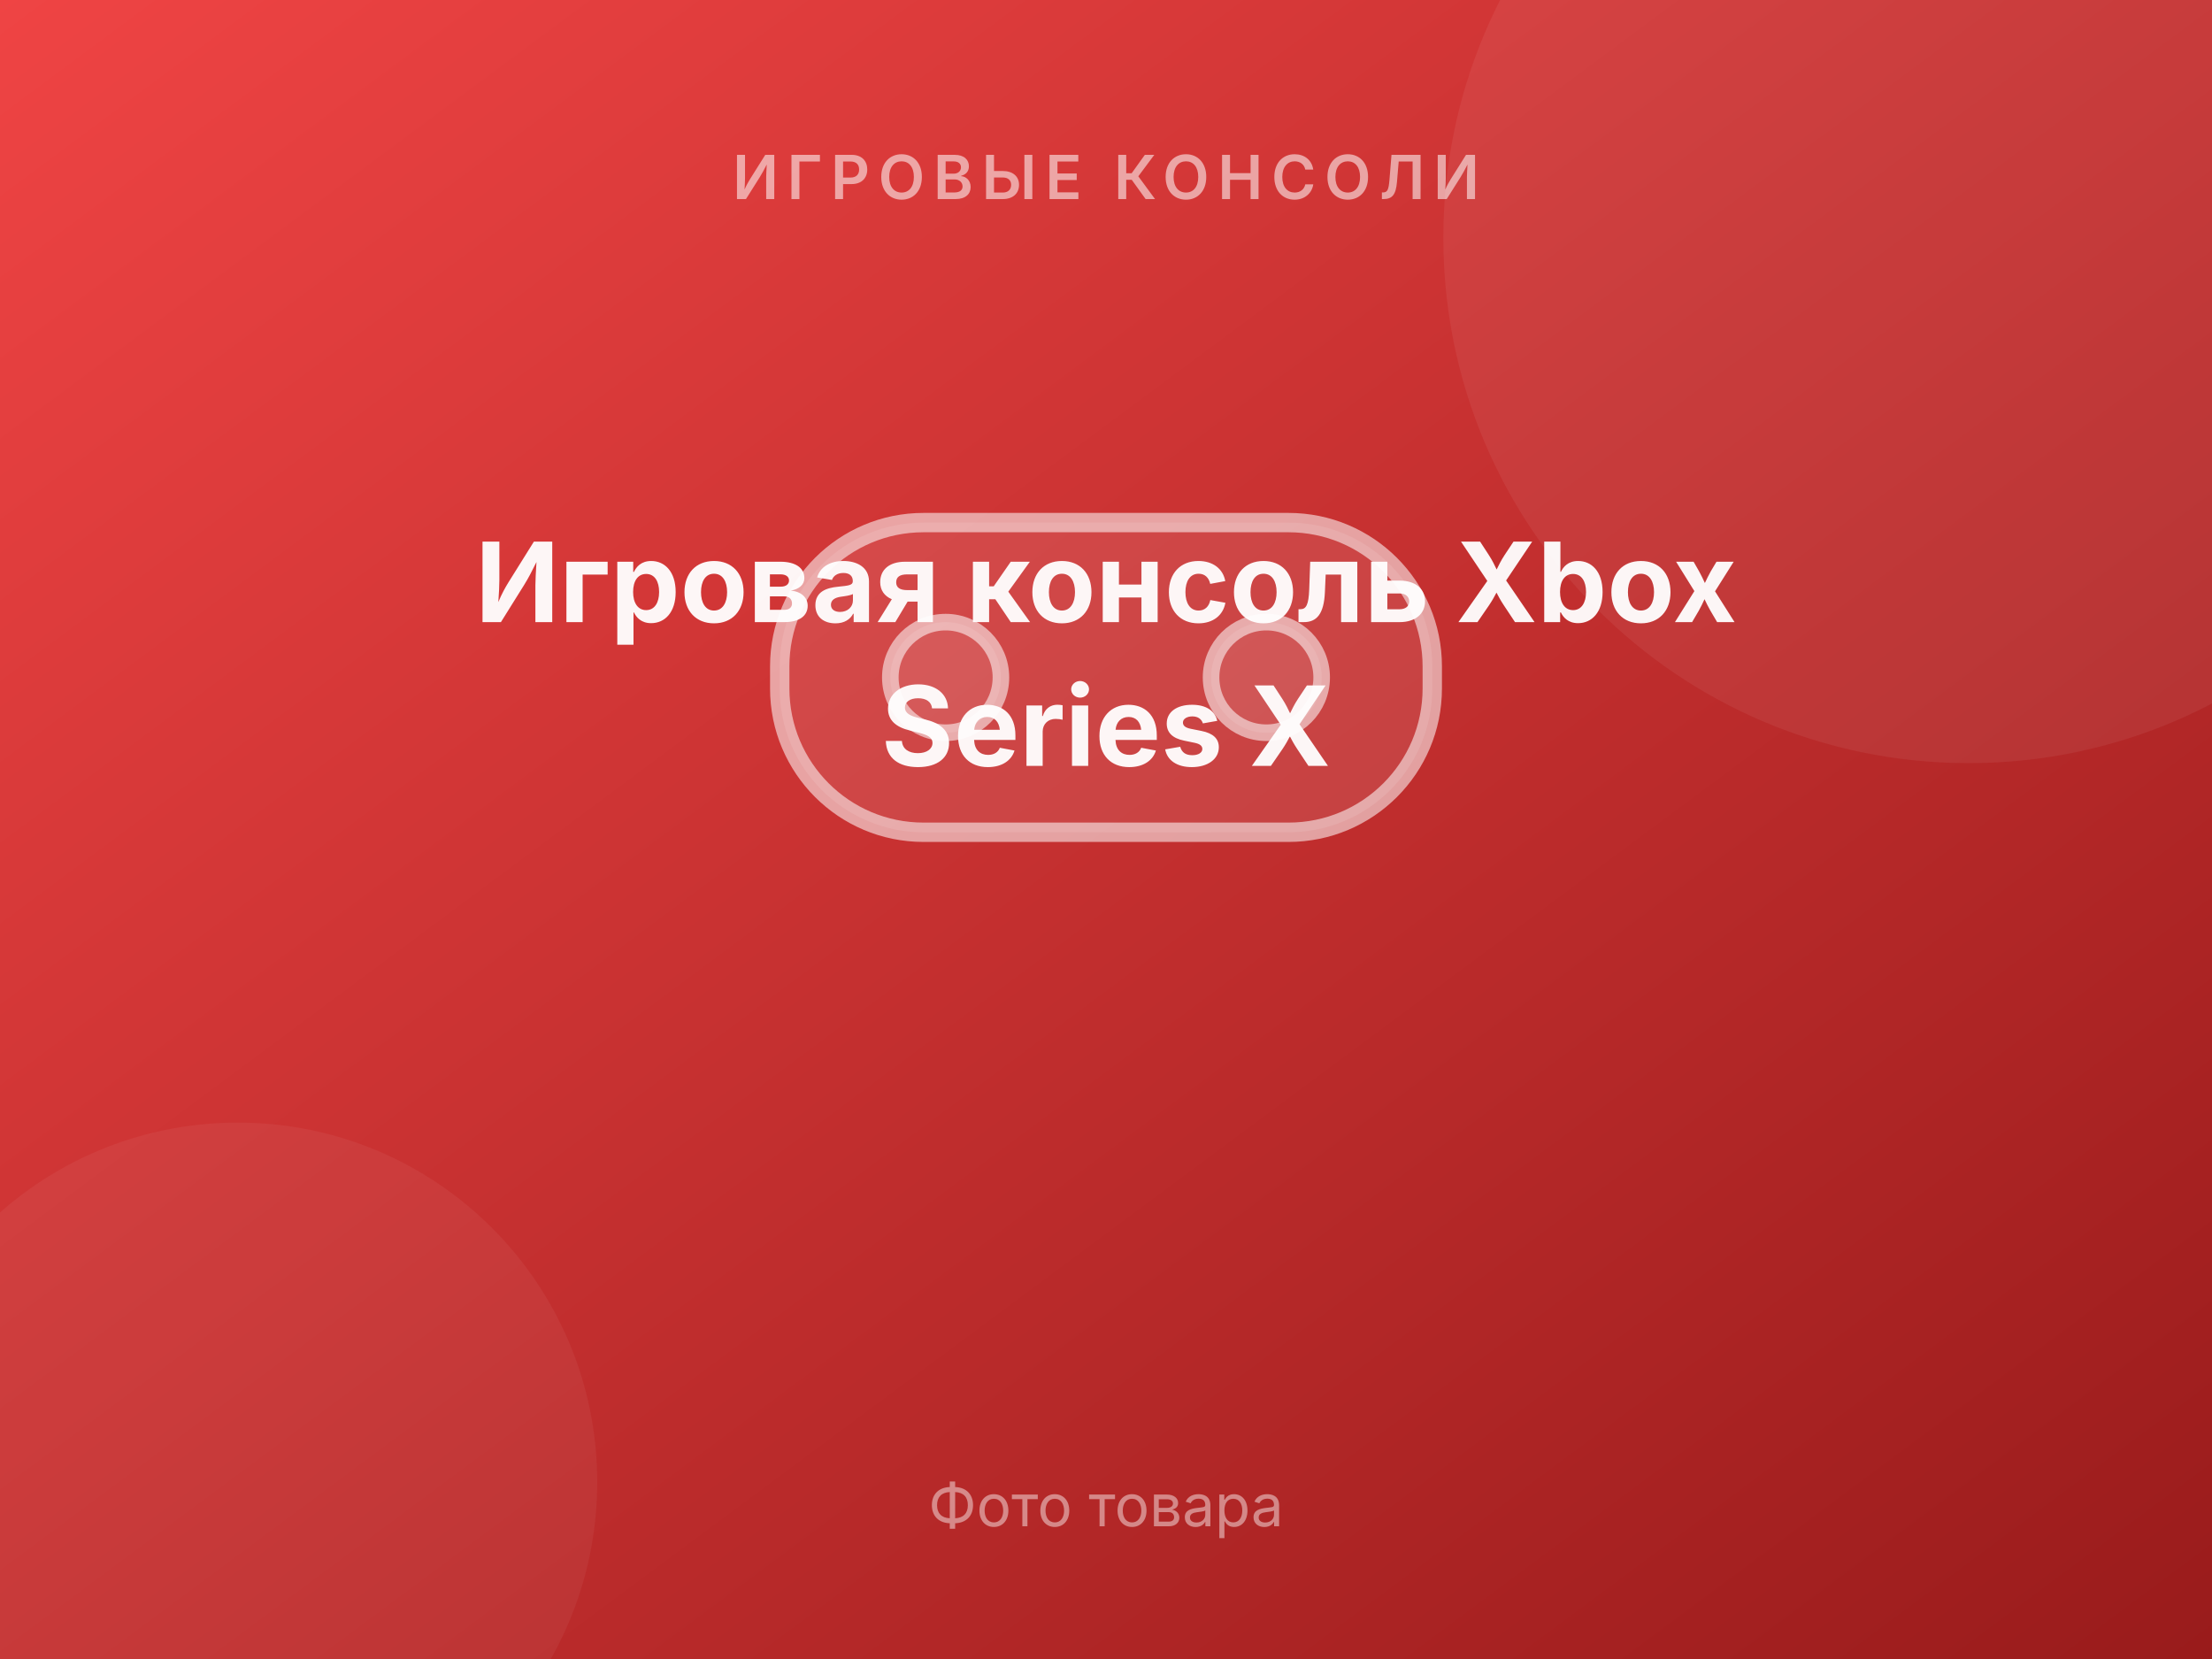
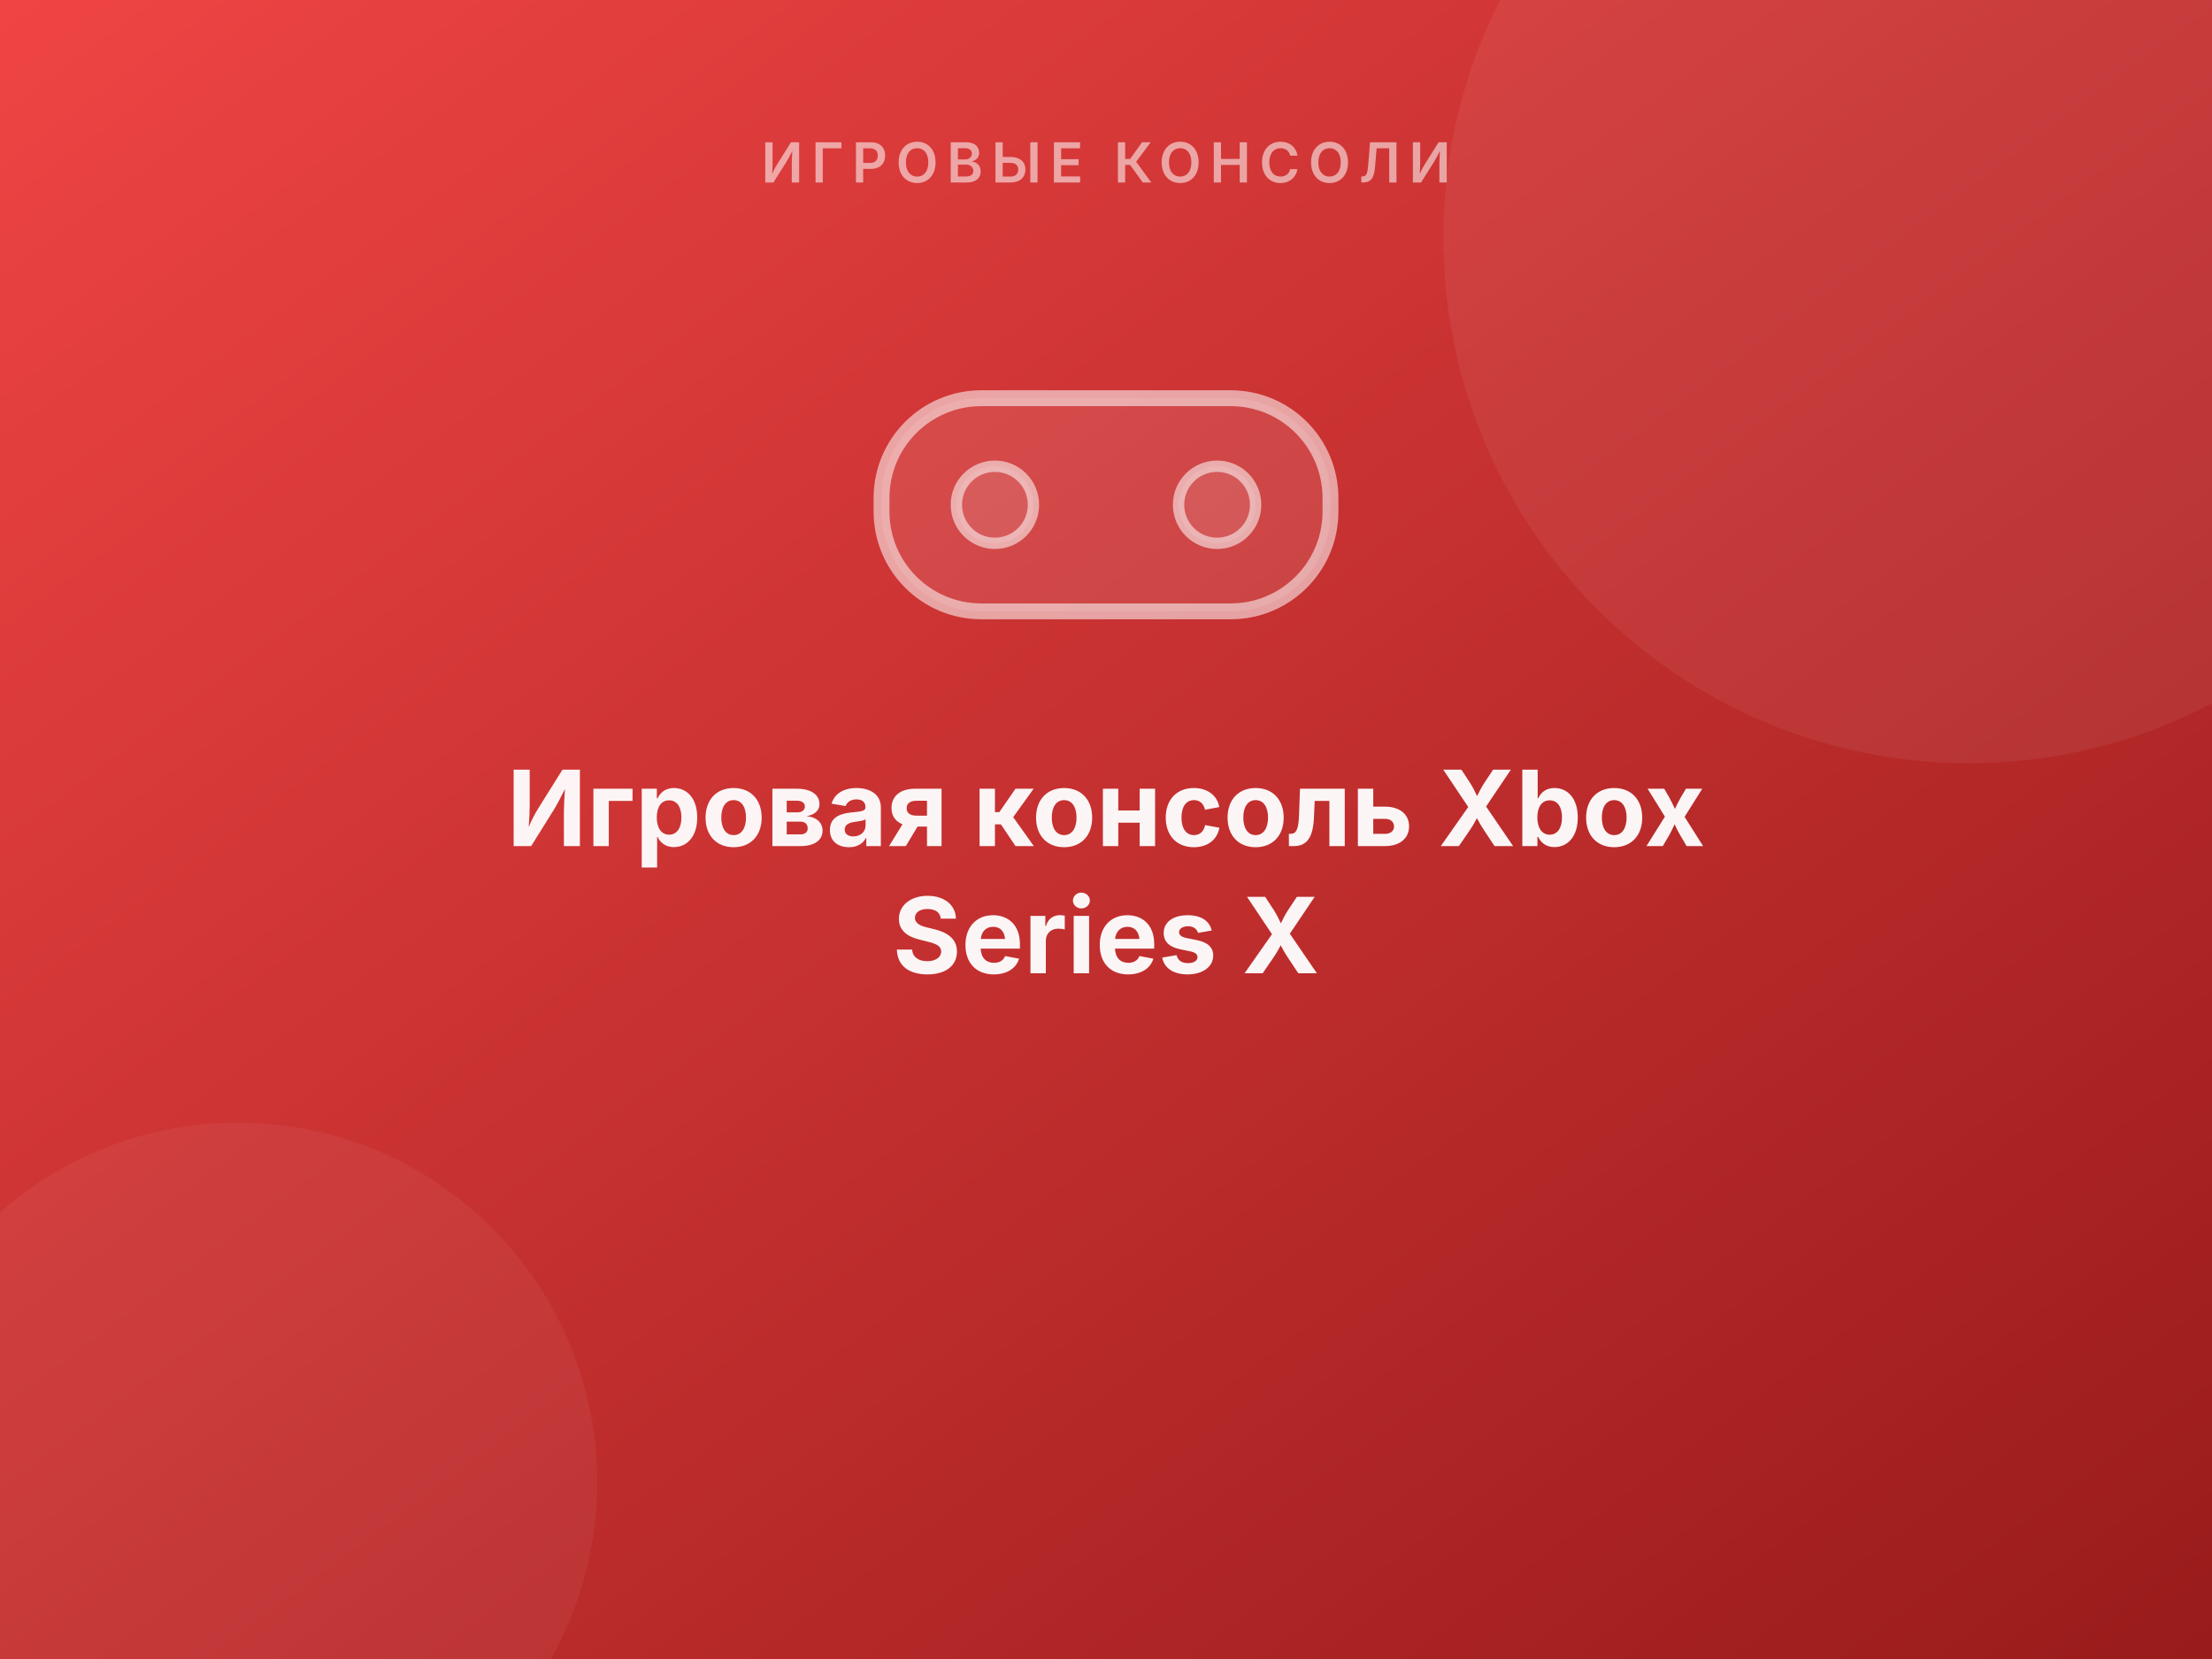
<svg xmlns="http://www.w3.org/2000/svg" font-family="Inter, Segoe UI, Roboto, Arial, sans-serif" width="800" height="600" viewBox="0 0 800 600" role="img" aria-label="Нет фото: Игровая консоль Xbox Series X">
  <defs>
    <linearGradient id="gxboxseriesx" x1="0" y1="0" x2="1" y2="1">
      <stop offset="0%" stop-color="#ef4444" />
      <stop offset="100%" stop-color="#991b1b" />
    </linearGradient>
  </defs>
  <rect width="800" height="600" fill="url(#gxboxseriesx)" />
  <circle cx="712" cy="86" r="190" fill="#ffffff" opacity="0.06" />
  <circle cx="86" cy="536" r="130" fill="#ffffff" opacity="0.05" />
-   <g transform="translate(400 235)" fill="rgba(255,255,255,0.10)" stroke="#ffffff" stroke-opacity="0.55" stroke-width="7" stroke-linejoin="round">
-     <rect x="-118" y="-46" width="236" height="112" rx="52" />
-     <circle cx="-58" cy="10" r="20" stroke-width="6" />
-     <circle cx="58" cy="10" r="20" stroke-width="6" />
+   <g transform="translate(400 176) scale(0.82)" fill="rgba(255,255,255,0.10)" stroke="#ffffff" stroke-opacity="0.55" stroke-width="7" stroke-linejoin="round">
+     <rect x="-99" y="-39" width="198" height="94" rx="44" />
+     <circle cx="-49" cy="8" r="17" stroke-width="5" />
+     <circle cx="49" cy="8" r="17" stroke-width="5" />
  </g>
-   <text x="400" y="72" text-anchor="middle" font-size="22" font-weight="600" letter-spacing="3" fill="#ffffff" opacity="0.55">ИГРОВЫЕ КОНСОЛИ</text>
-   <text x="400" y="225" text-anchor="middle" font-size="40" font-weight="700" fill="#ffffff" opacity="0.95">Игровая консоль Xbox</text>
-   <text x="400" y="277" text-anchor="middle" font-size="40" font-weight="700" fill="#ffffff" opacity="0.95">Series X</text>
-   <text x="400" y="552" text-anchor="middle" font-size="21" fill="#ffffff" opacity="0.45">Фото товара</text>
+   <text x="400" y="66" text-anchor="middle" font-size="20" font-weight="600" letter-spacing="3" fill="#ffffff" opacity="0.55">ИГРОВЫЕ КОНСОЛИ</text>
+   <text x="400" y="306" text-anchor="middle" font-size="38" font-weight="700" fill="#ffffff" opacity="0.95">Игровая консоль Xbox</text>
+   <text x="400" y="352" text-anchor="middle" font-size="38" font-weight="700" fill="#ffffff" opacity="0.95">Series X</text>
</svg>
